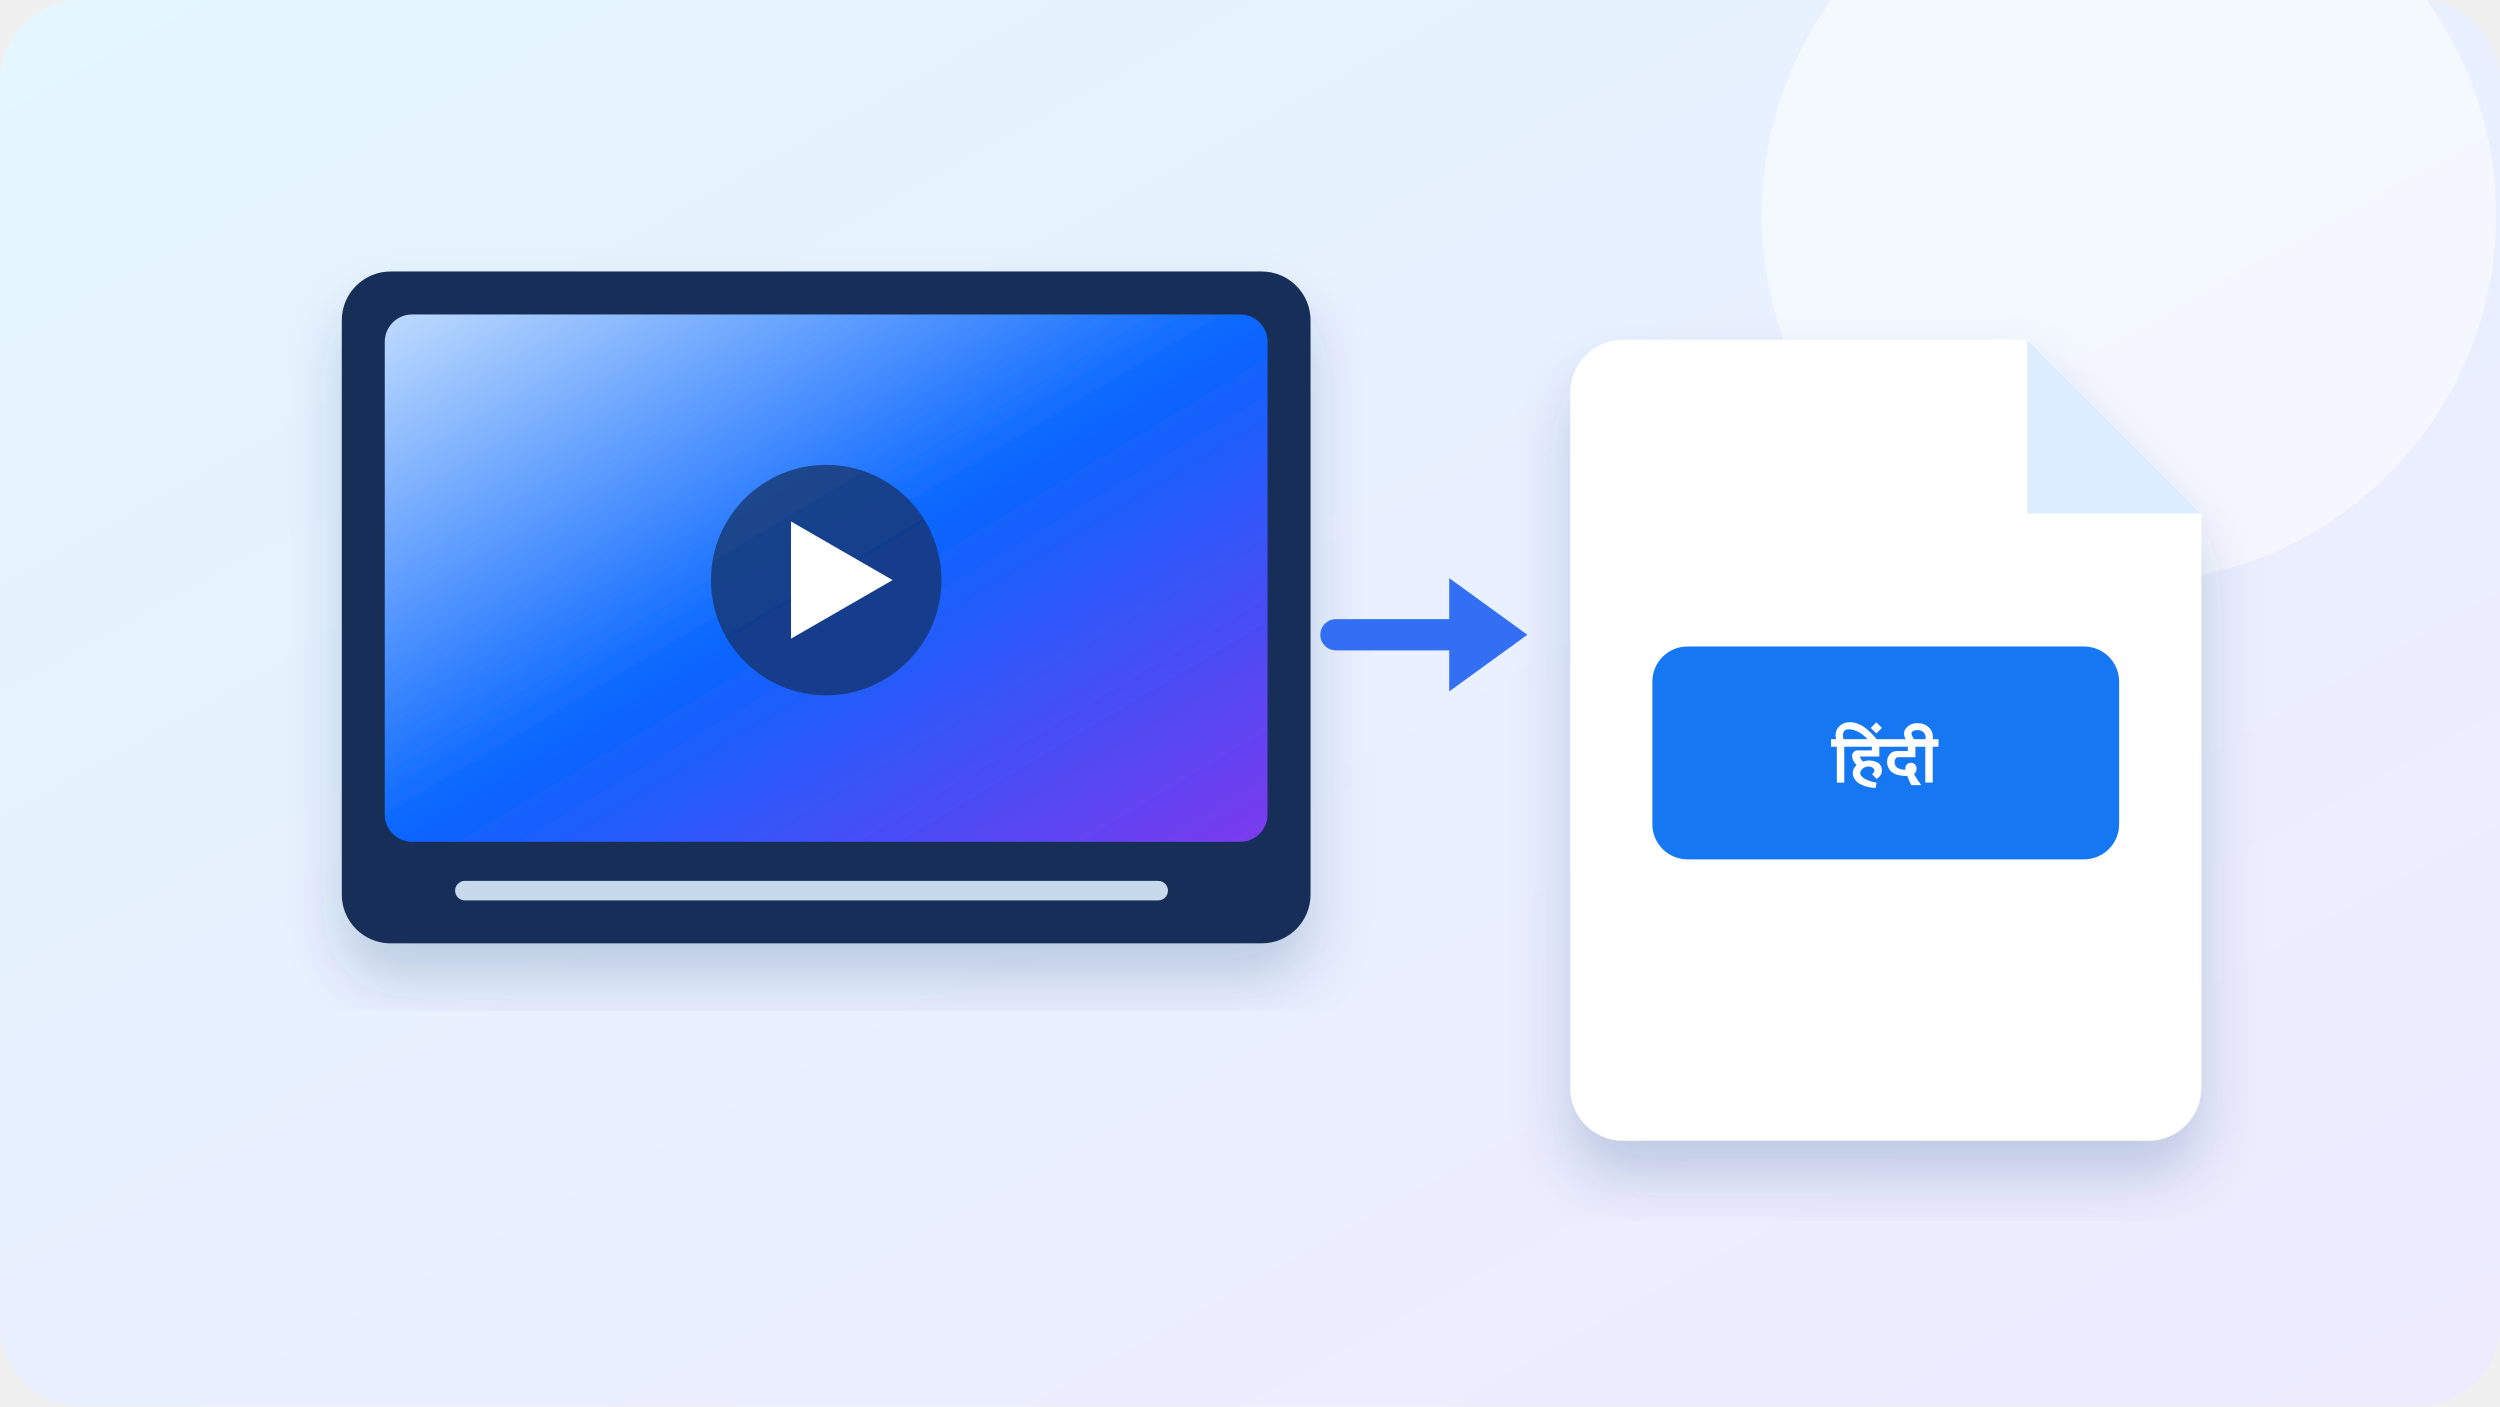
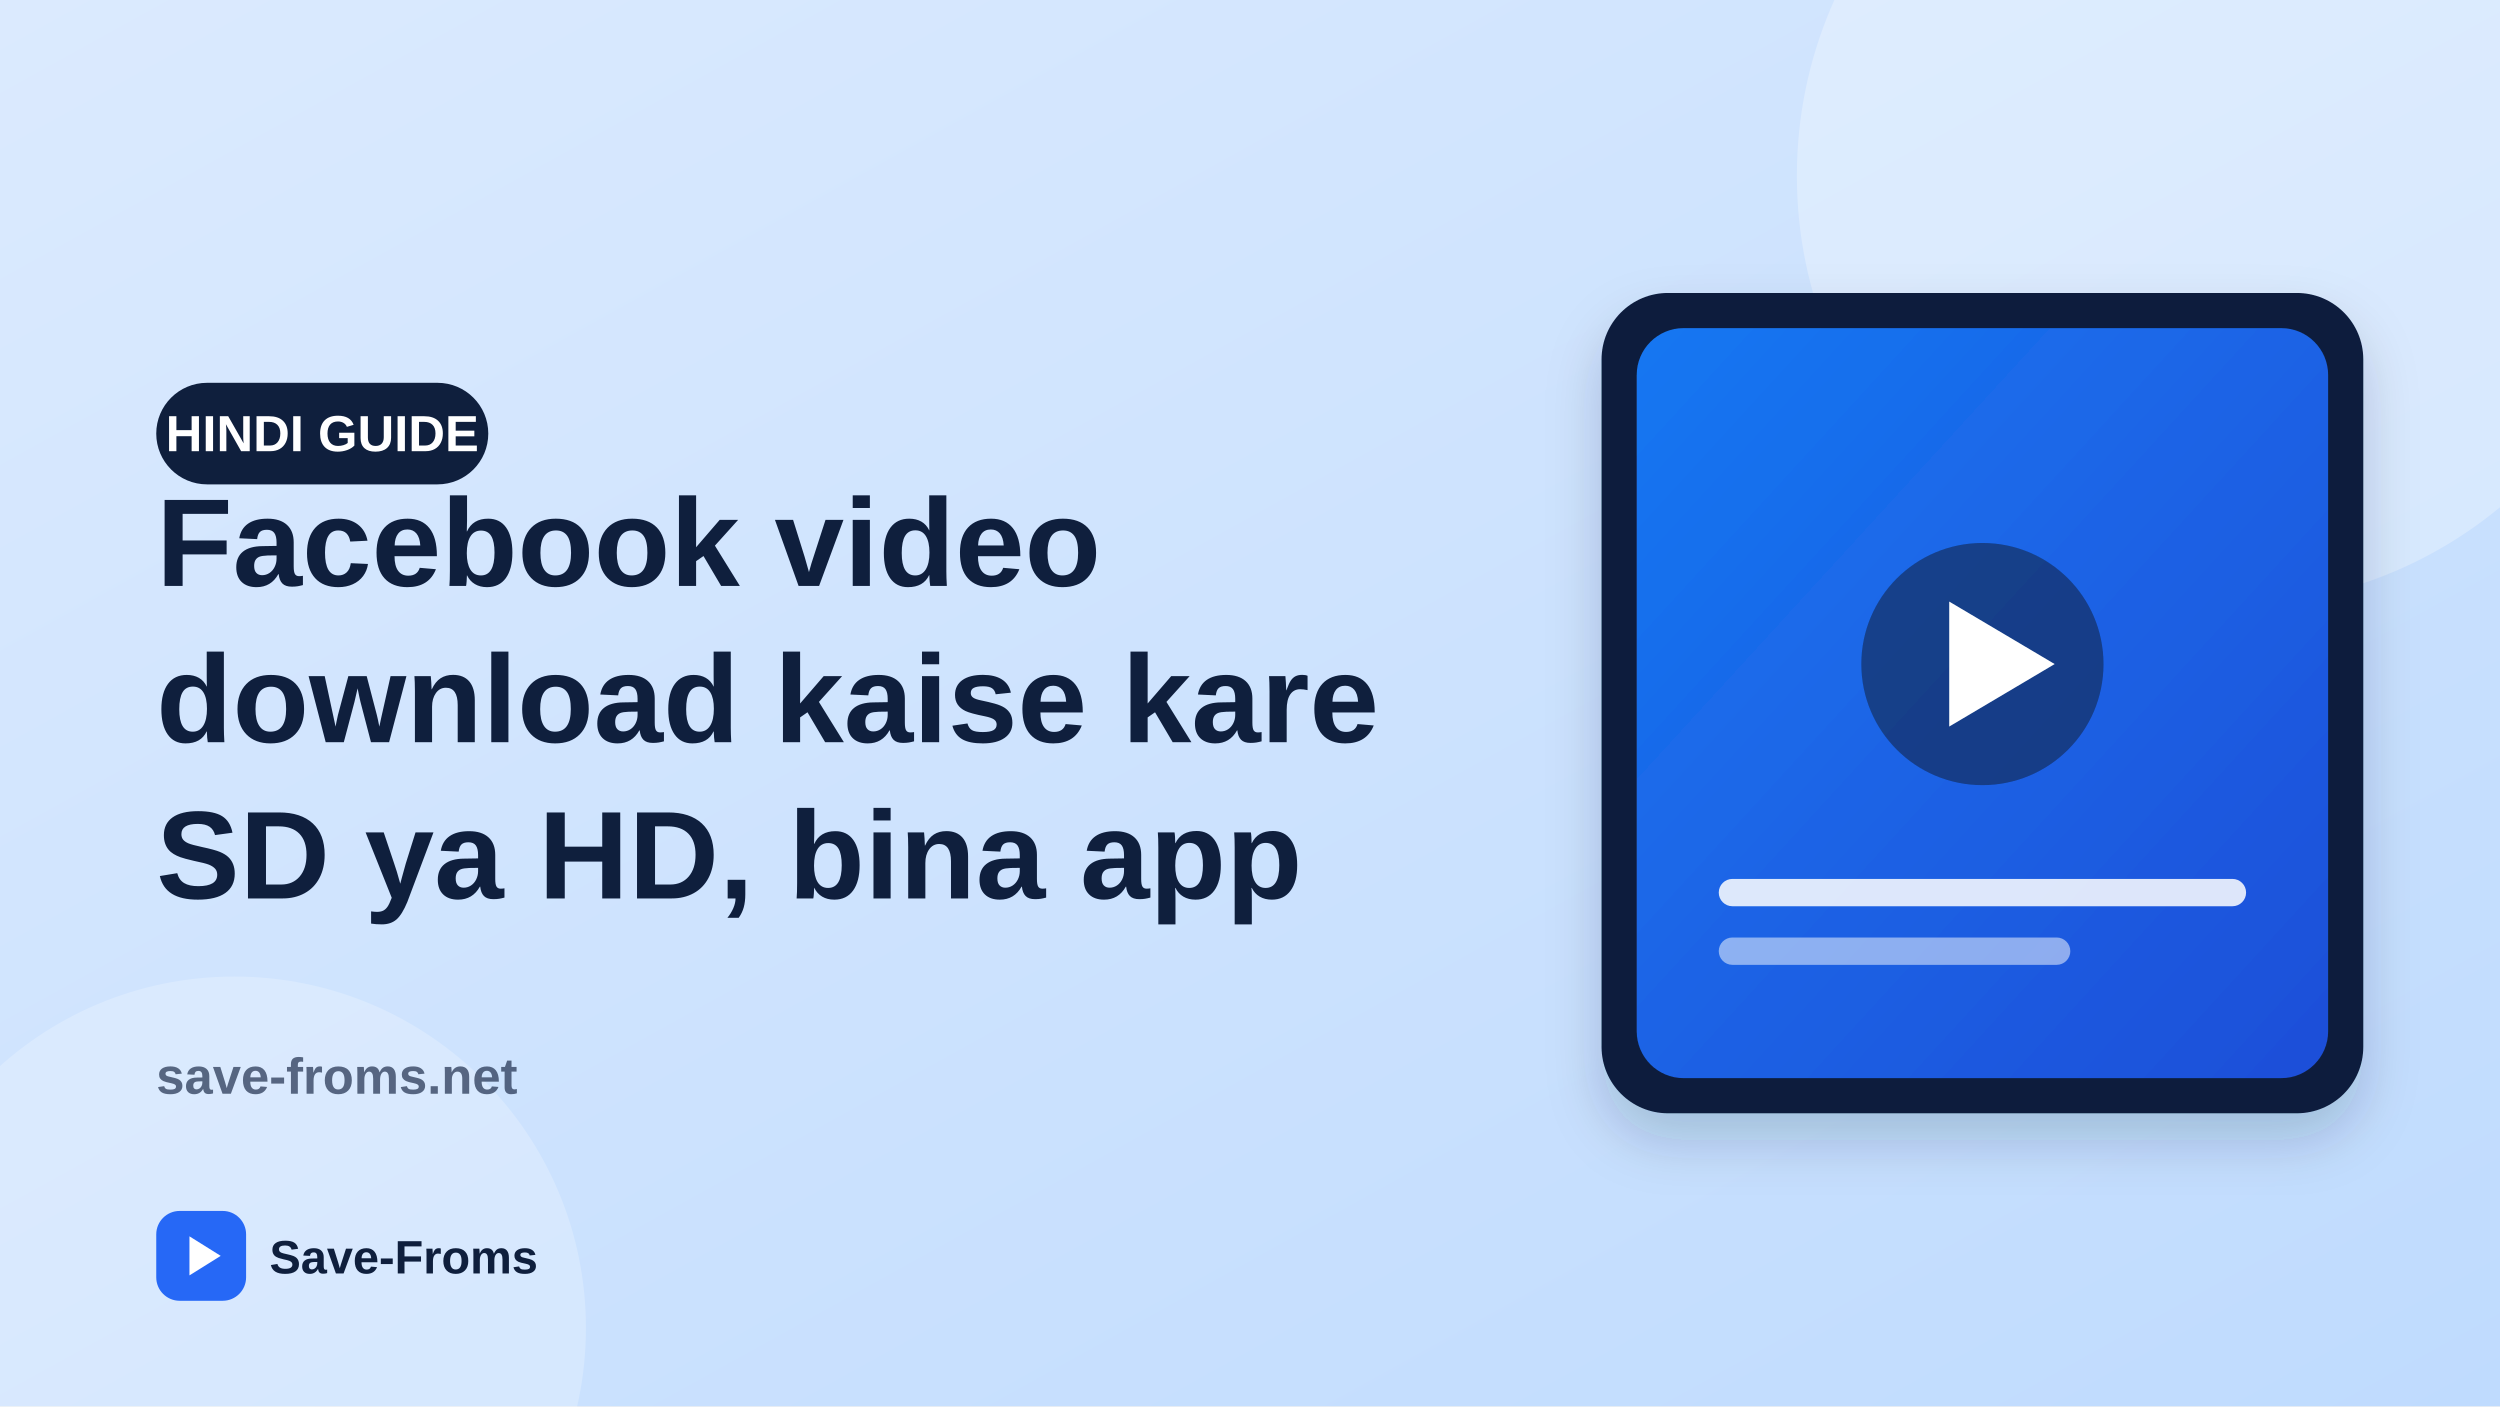
- <svg xmlns="http://www.w3.org/2000/svg" viewBox="0 0 1280 720">
+ <svg xmlns="http://www.w3.org/2000/svg" viewBox="0 0 1280 720" width="1280" height="720">
  <defs>
-     <linearGradient id="a" x1="0" x2="1" y1="0" y2="1">
-       <stop stop-color="#e4f6ff" />
-       <stop offset="1" stop-color="#eeeaff" />
+     <linearGradient id="bg" x1="0" x2="1" y1="0" y2="1">
+       <stop stop-color="#dbeafe" />
+       <stop offset="1" stop-color="#bfdbfe" />
    </linearGradient>
-     <linearGradient id="b" x1="0" x2="1" y1="0" y2="1">
-       <stop stop-color="#bfdbfe" />
-       <stop offset=".5" stop-color="#0866ff" />
-       <stop offset="1" stop-color="#7c3aed" />
+     <linearGradient id="card" x1="0" x2="1" y1="0" y2="1">
+       <stop stop-color="#1877f2" />
+       <stop offset="1" stop-color="#1d4ed8" />
    </linearGradient>
-     <filter id="s">
-       <feDropShadow dx="0" dy="18" stdDeviation="15" flood-color="#13376b" flood-opacity=".2" />
+     <filter id="sh">
+       <feDropShadow dx="0" dy="14" stdDeviation="14" flood-color="#0f1f3d" flood-opacity=".18" />
    </filter>
  </defs>
-   <rect width="1280" height="720" rx="42" fill="url(#a)" />
-   <circle cx="1090" cy="110" r="188" fill="#fff" opacity=".5" />
-   <g filter="url(#s)">
-     <rect x="175" y="139" width="496" height="344" rx="25" fill="#142f58" />
-     <rect x="197" y="161" width="452" height="270" rx="14" fill="url(#b)" />
-     <circle cx="423" cy="297" r="59" fill="#152f5f" opacity=".72" />
-     <path d="m405 267 52 30-52 30Z" fill="#fff" />
-     <rect x="233" y="451" width="365" height="10" rx="5" fill="#c8d9ec" />
+   <rect width="1280" height="720" rx="0" fill="url(#bg)" />
+   <circle cx="1140" cy="90" r="220" fill="#fff" opacity=".28" />
+   <circle cx="120" cy="680" r="180" fill="#fff" opacity=".22" />
+   <g filter="url(#sh)" transform="translate(820,150)">
+     <rect width="390" height="420" rx="34" fill="#0f1f3d" />
+     <rect x="18" y="18" width="354" height="384" rx="24" fill="url(#card)" />
+     <circle cx="195" cy="190" r="62" fill="#0f1f3d" opacity=".55" />
+     <path d="m178 158 54 32-54 32Z" fill="#fff" />
+     <rect x="60" y="300" width="270" height="14" rx="7" fill="#fff" opacity=".85" />
+     <rect x="60" y="330" width="180" height="14" rx="7" fill="#fff" opacity=".5" />
  </g>
-   <g filter="url(#s)">
-     <path d="M831 174h207l89 89v294a27 27 0 0 1-27 27H831a27 27 0 0 1-27-27V201a27 27 0 0 1 27-27Z" fill="#fff" />
-     <path d="M1038 174v89h89" fill="#dcedff" />
-     <rect x="846" y="331" width="239" height="109" rx="18" fill="#1877f2" />
-     <text x="965" y="400" text-anchor="middle" fill="#fff" font-family="Arial" font-size="34" font-weight="700">हिंदी</text>
+   <rect x="80" y="196" width="170" height="52" rx="26" fill="#0f1f3d" />
+   <text x="165" y="231" text-anchor="middle" fill="#fff" font-family="'DM Sans','Segoe UI',Arial,sans-serif" font-size="26" font-weight="800">HINDI GUIDE</text>
+   <text x="80" y="300" text-anchor="start" fill="#0f1f3d" font-family="'DM Sans','Segoe UI',Arial,sans-serif" font-size="64" font-weight="800">Facebook video</text>
+   <text x="80" y="380" text-anchor="start" fill="#0f1f3d" font-family="'DM Sans','Segoe UI',Arial,sans-serif" font-size="64" font-weight="800">download kaise kare</text>
+   <text x="80" y="460" text-anchor="start" fill="#0f1f3d" font-family="'DM Sans','Segoe UI',Arial,sans-serif" font-size="64" font-weight="800">SD ya HD, bina app</text>
+   <text x="80" y="560" text-anchor="start" fill="#0f1f3d" opacity=".65" font-family="'DM Sans','Segoe UI',Arial,sans-serif" font-size="26" font-weight="600">save-froms.net</text>
+   <g transform="translate(80,620)">
+     <rect width="46" height="46" rx="12" fill="#2668f6" />
+     <path d="m17 13 16 10-16 10Z" fill="#fff" />
+     <text x="58" y="32" text-anchor="start" fill="#0f1f3d" font-family="'DM Sans','Segoe UI',Arial,sans-serif" font-size="24" font-weight="800">Save-Froms</text>
  </g>
-   <path d="M684 325h83" stroke="#336ff2" stroke-width="16" stroke-linecap="round" />
-   <path d="m742 296 40 29-40 29Z" fill="#336ff2" />
</svg>
